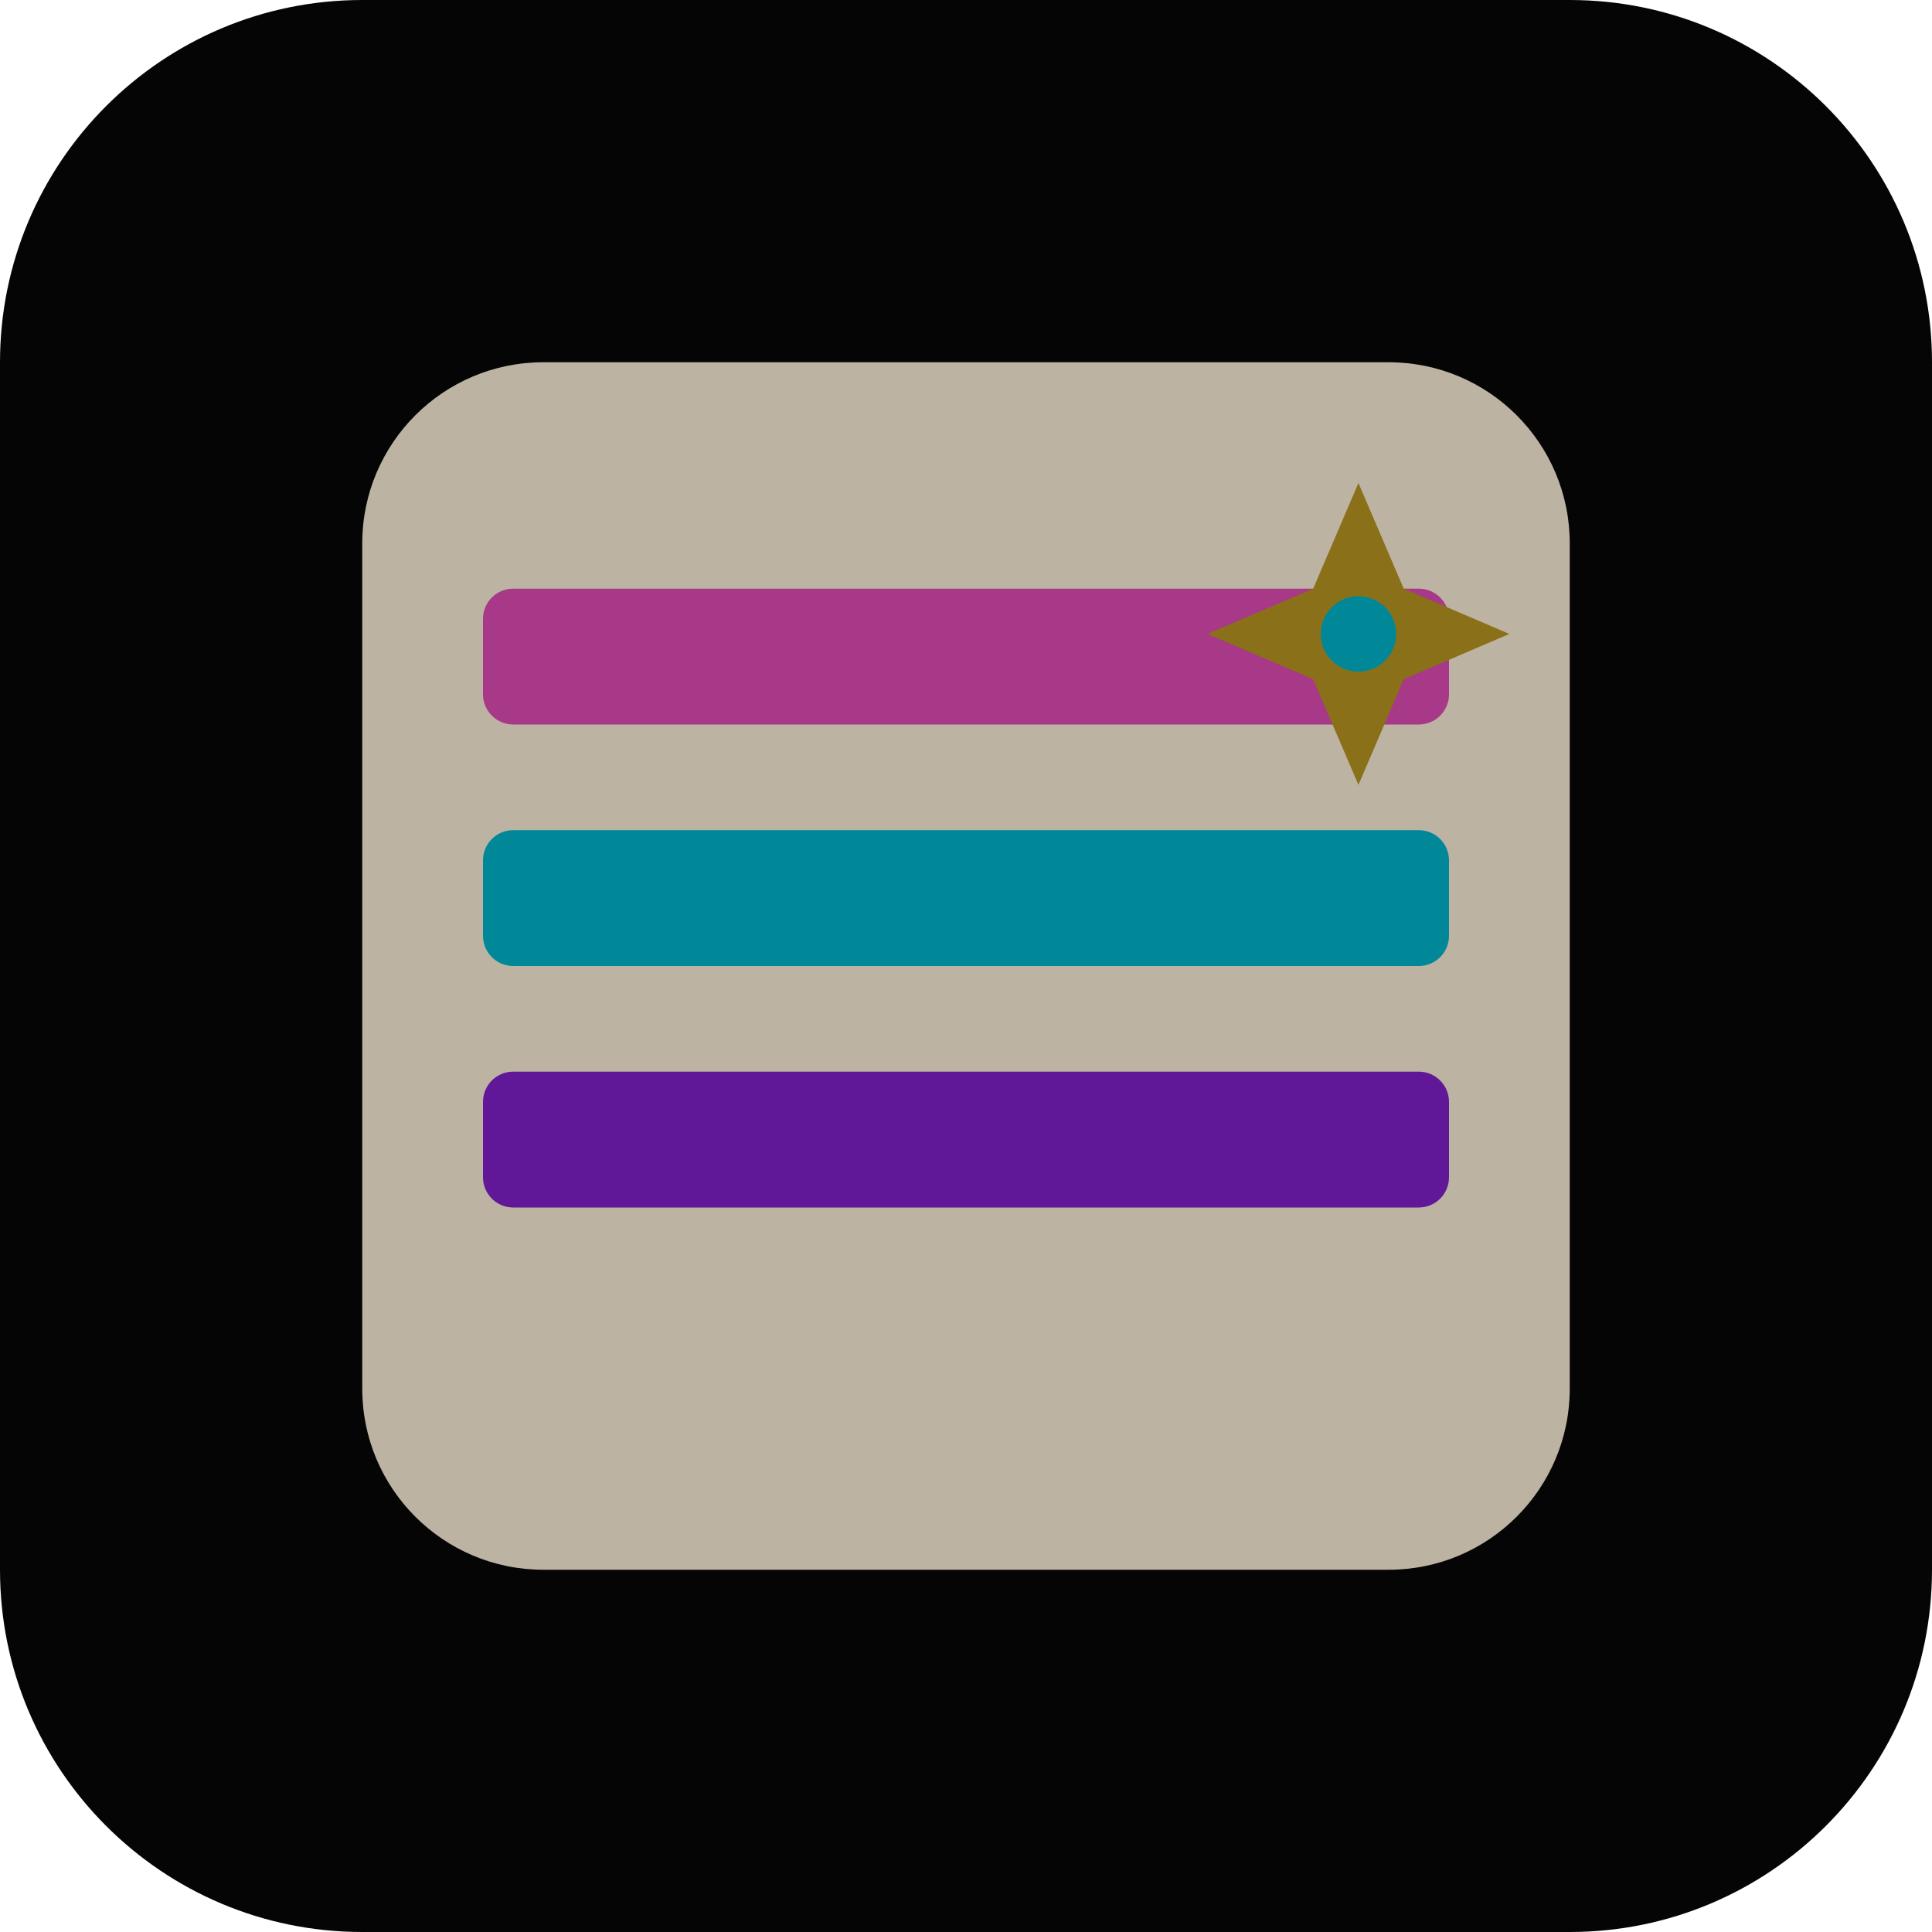
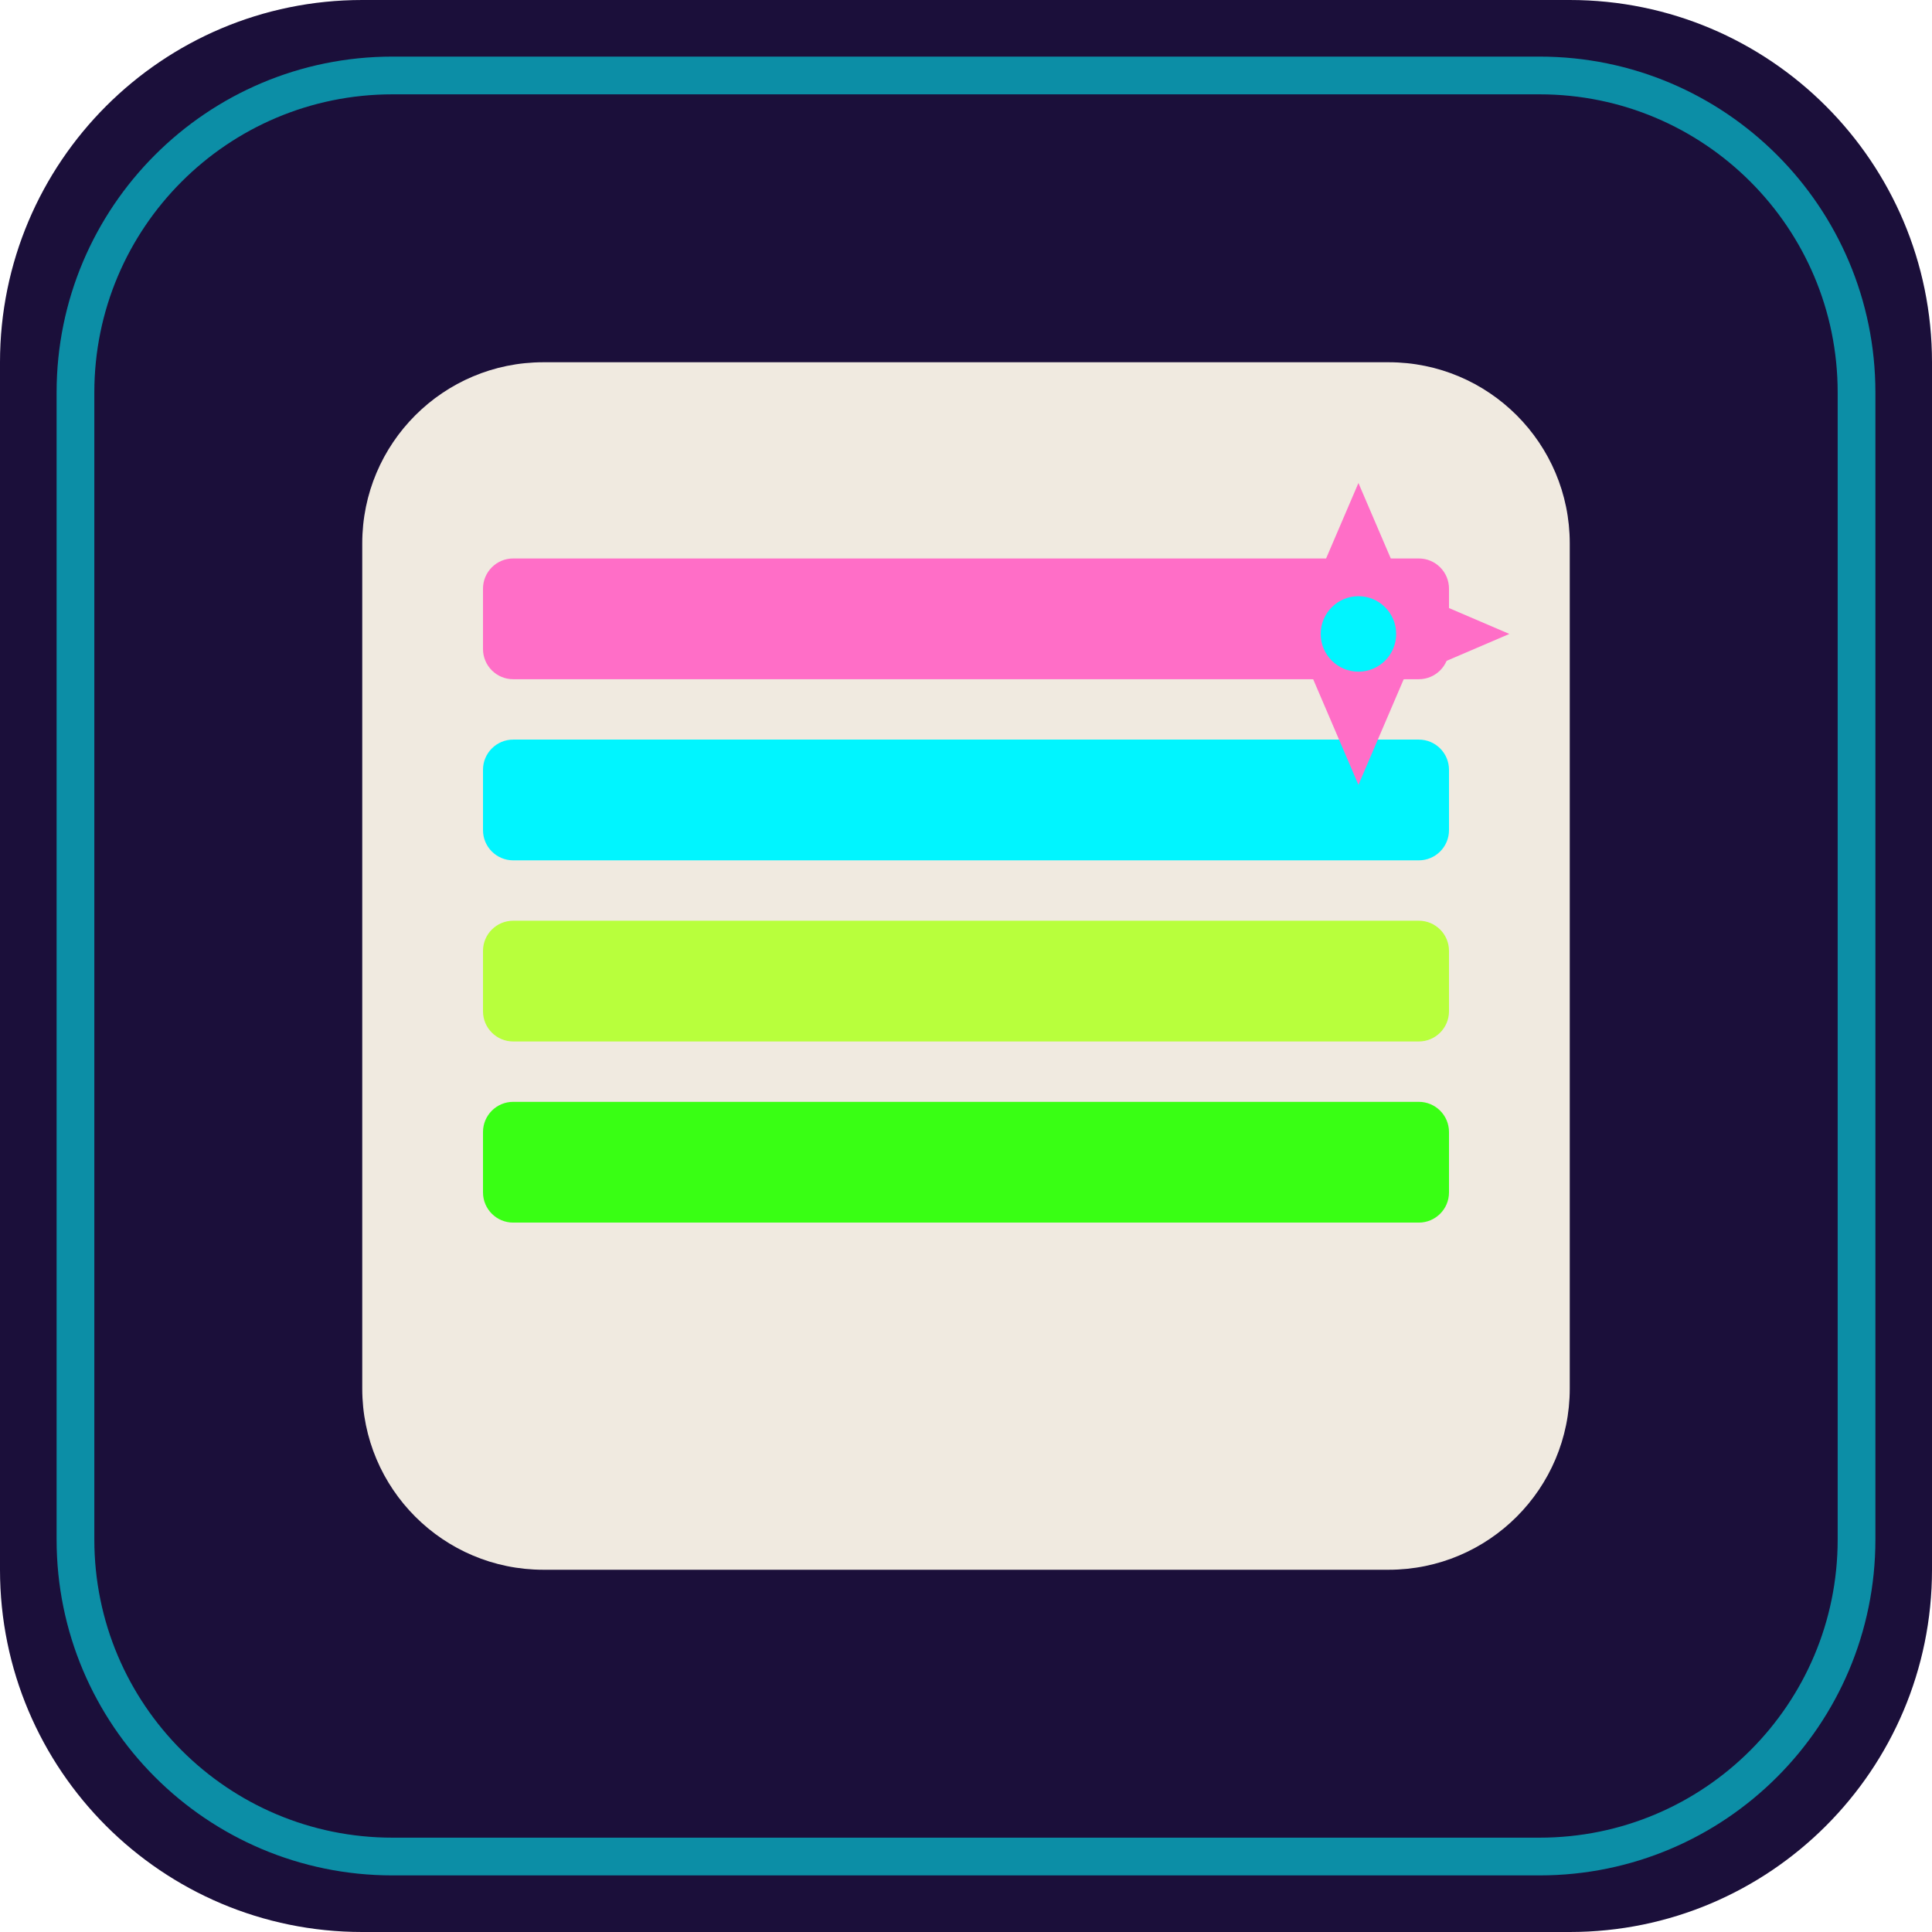
<svg xmlns="http://www.w3.org/2000/svg" viewBox="0 0 512 512" role="img" aria-label="Neon tile note icon">
-   <rect width="512" height="512" rx="96" fill="#050506" />
-   <rect x="96" y="96" width="320" height="320" rx="48" fill="#BDB3A3" />
-   <rect x="128" y="156" width="256" height="36" rx="8" fill="#A83888" />
-   <rect x="128" y="220" width="256" height="36" rx="8" fill="#008899" />
-   <rect x="128" y="284" width="256" height="36" rx="8" fill="#601898" />
-   <polygon points="360,128 372,156 400,168 372,180 360,208 348,180 320,168 348,156" fill="#8A7018" />
-   <circle cx="360" cy="168" r="10" fill="#008899" />
+   <rect width="512" height="512" rx="96" fill="#1B0F3A" />
+   <rect x="20" y="20" width="472" height="472" rx="84" fill="none" stroke="#00F5FF" stroke-width="10" opacity="0.55" />
+   <rect x="96" y="96" width="320" height="320" rx="48" fill="#F0EAE0" />
+   <rect x="128" y="148" width="256" height="32" rx="8" fill="#FF6EC7" />
+   <rect x="128" y="196" width="256" height="32" rx="8" fill="#00F5FF" />
+   <rect x="128" y="244" width="256" height="32" rx="8" fill="#B8FF3C" />
+   <rect x="128" y="292" width="256" height="32" rx="8" fill="#39FF14" />
+   <polygon points="360,128 372,156 400,168 372,180 360,208 348,180 320,168 348,156" fill="#FF6EC7" />
+   <circle cx="360" cy="168" r="10" fill="#00F5FF" />
</svg>
